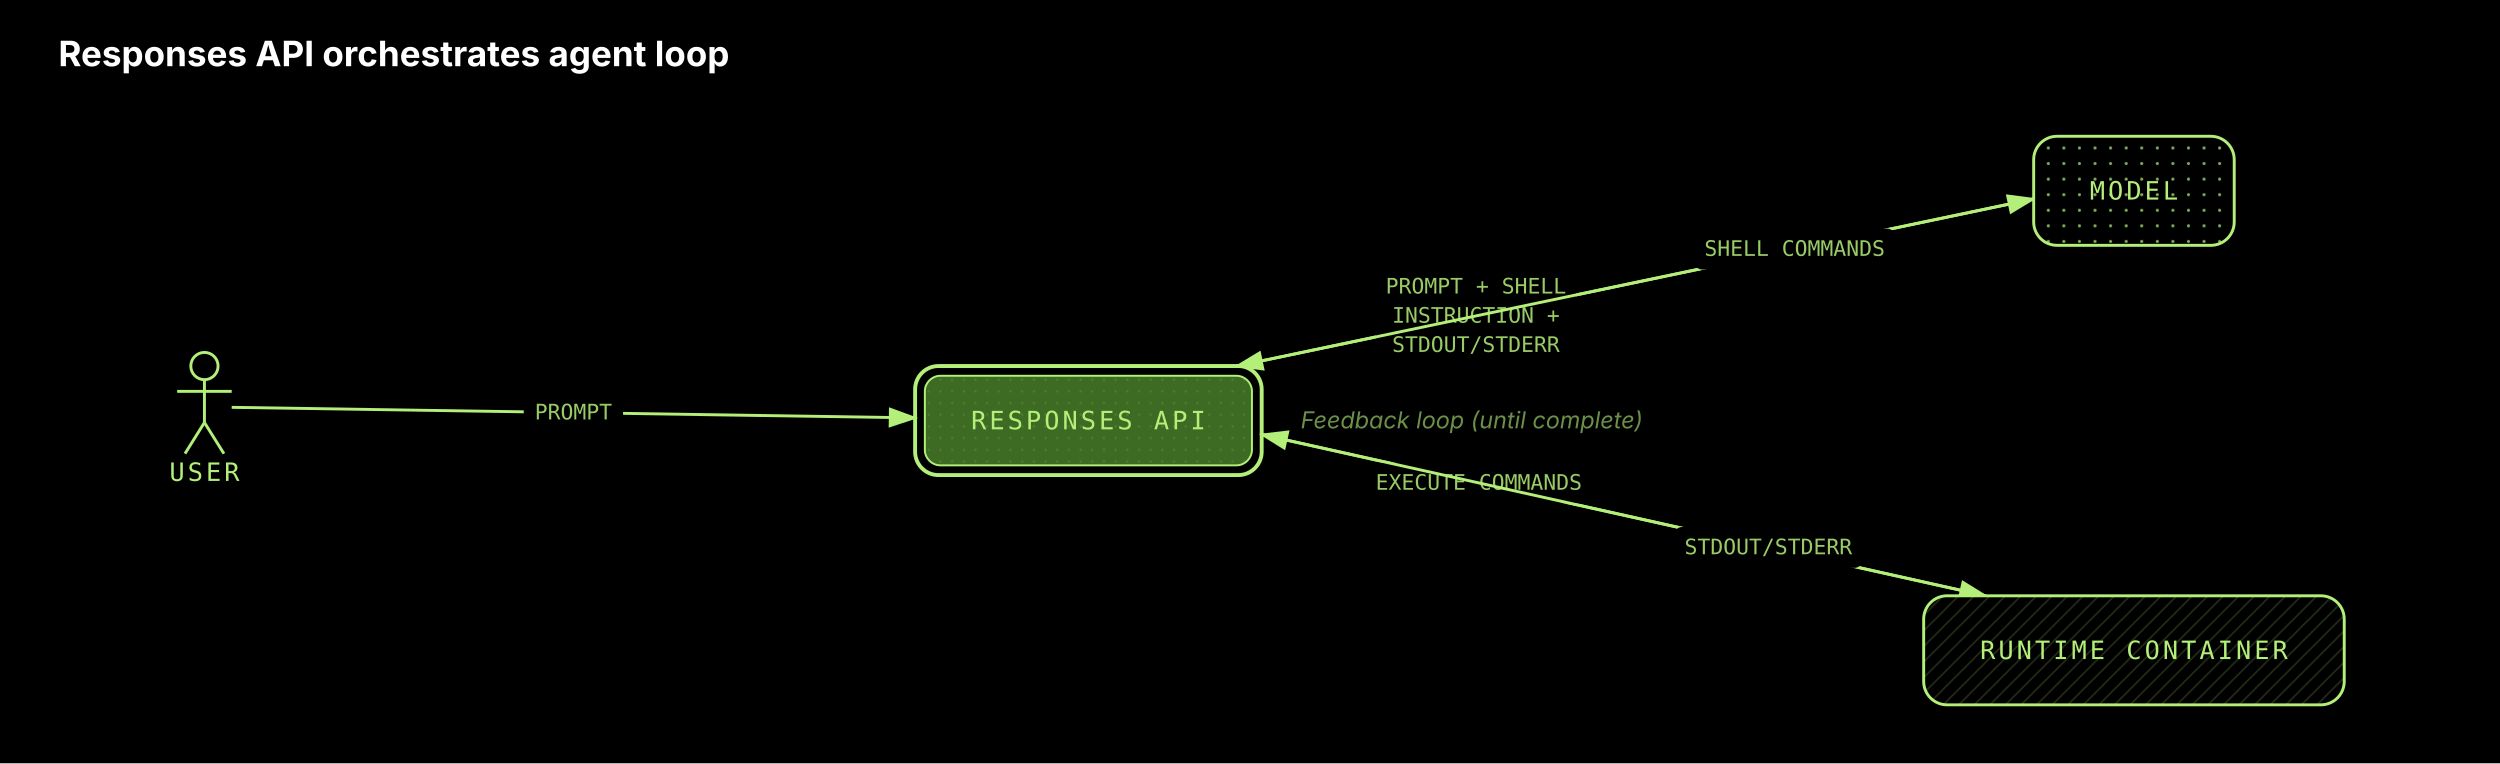
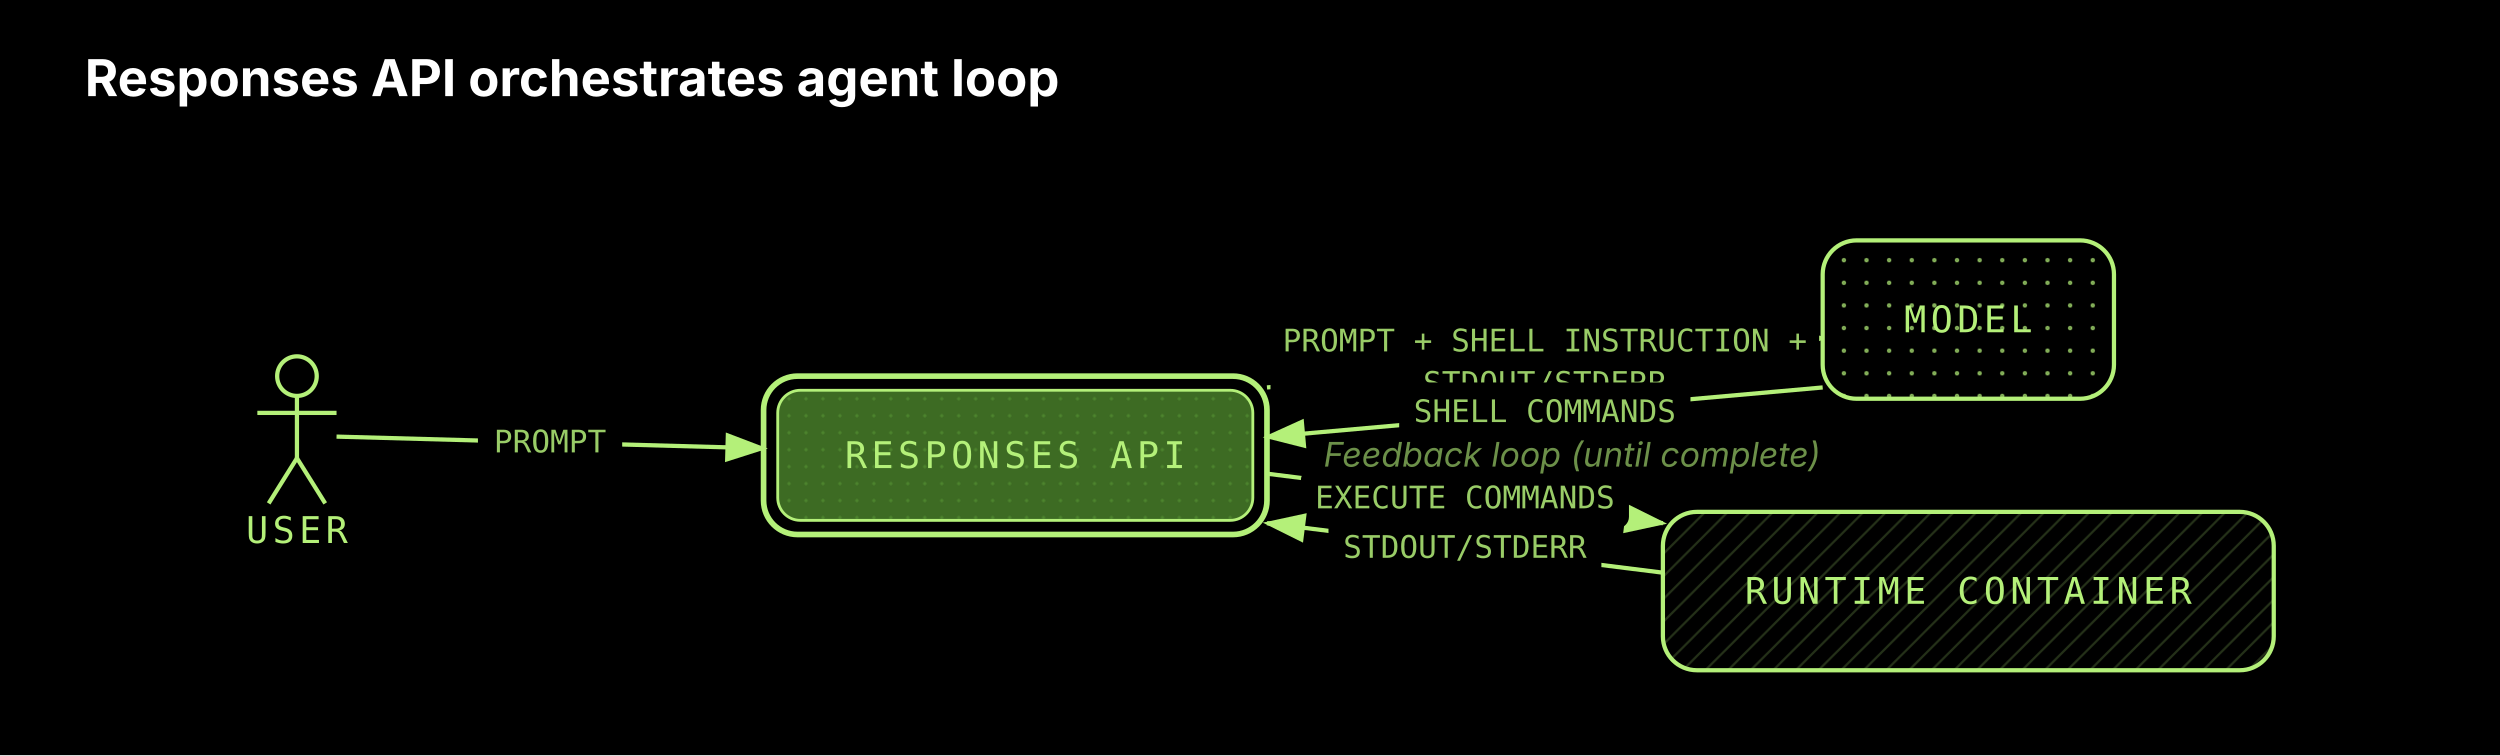
- <svg xmlns="http://www.w3.org/2000/svg" viewBox="0 0 1284 392" width="1284" height="392">
+ <svg xmlns="http://www.w3.org/2000/svg" viewBox="0 0 884 267" width="884" height="267">
  <defs>
    <pattern id="dotgrid" width="8" height="8" patternUnits="userSpaceOnUse">
      <rect width="8" height="8" fill="#000000" />
      <circle cx="4" cy="4" r="0.8" fill="#b4f079" opacity="0.7" />
    </pattern>
    <pattern id="crosshatch" width="8" height="8" patternUnits="userSpaceOnUse">
      <rect width="8" height="8" fill="#000000" />
      <path d="M0 8L8 0M-1 1L1 -1M7 9L9 7" stroke="#b4f079" stroke-width="0.8" opacity="0.2" />
    </pattern>
    <pattern id="hero" width="6" height="6" patternUnits="userSpaceOnUse">
      <rect width="6" height="6" fill="#3d6b23" />
      <circle cx="3" cy="3" r="0.6" fill="#5a9a35" opacity="0.5" />
    </pattern>
    <marker id="arrowhead" markerWidth="10" markerHeight="7" refX="9" refY="3.5" orient="auto" markerUnits="strokeWidth">
      <polygon points="0 0, 10 3.5, 0 7" fill="#b4f079" />
    </marker>
    <marker id="arrowhead-reverse" markerWidth="10" markerHeight="7" refX="1" refY="3.5" orient="auto" markerUnits="strokeWidth">
      <polygon points="10 0, 0 3.5, 10 7" fill="#b4f079" />
    </marker>
  </defs>
  <rect width="100%" height="100%" fill="#000000" />
  <g class="diagram">
    <text x="30" y="34" font-family="'Inter', 'Helvetica Neue', Arial, sans-serif" font-size="18" fill="#ffffff" font-weight="700">Responses API orchestrates agent loop</text>
-     <line x1="119" y1="209.216" x2="470" y2="214.628" stroke="#b4f079" stroke-width="1.5" marker-end="url(#arrowhead)" />
-     <rect x="269" y="201.422" width="51" height="21" rx="4" fill="#000000" />
-     <text x="294.5" y="215.422" font-family="'JetBrains Mono', 'Fira Code', 'SF Mono', 'Cascadia Code', monospace" font-size="11" fill="#b4f079" opacity="0.85" text-anchor="middle">PROMPT</text>
-     <line x1="635.262" y1="188" x2="1044.5" y2="102.167" stroke="#b4f079" stroke-width="1.5" marker-end="url(#arrowhead)" />
-     <rect x="706.533" y="136.75" width="103" height="51" rx="4" fill="#000000" />
-     <text x="758.033" y="150.75" font-family="'JetBrains Mono', 'Fira Code', 'SF Mono', 'Cascadia Code', monospace" font-size="11" fill="#b4f079" opacity="0.85" text-anchor="middle">PROMPT + SHELL</text>
-     <text x="758.033" y="165.75" font-family="'JetBrains Mono', 'Fira Code', 'SF Mono', 'Cascadia Code', monospace" font-size="11" fill="#b4f079" opacity="0.85" text-anchor="middle">INSTRUCTION +</text>
-     <text x="758.033" y="180.75" font-family="'JetBrains Mono', 'Fira Code', 'SF Mono', 'Cascadia Code', monospace" font-size="11" fill="#b4f079" opacity="0.85" text-anchor="middle">STDOUT/STDERR</text>
-     <line x1="1044.5" y1="102.167" x2="635.262" y2="188" stroke="#b4f079" stroke-width="1.5" marker-end="url(#arrowhead)" />
-     <rect x="870.229" y="117.417" width="103" height="21" rx="4" fill="#000000" />
-     <text x="921.729" y="131.417" font-family="'JetBrains Mono', 'Fira Code', 'SF Mono', 'Cascadia Code', monospace" font-size="11" fill="#b4f079" opacity="0.85" text-anchor="middle">SHELL COMMANDS</text>
-     <line x1="648" y1="223.2" x2="1019.738" y2="306" stroke="#b4f079" stroke-width="1.5" marker-end="url(#arrowhead)" />
-     <rect x="701.521" y="237.54" width="116" height="21" rx="4" fill="#000000" />
-     <text x="759.521" y="251.54" font-family="'JetBrains Mono', 'Fira Code', 'SF Mono', 'Cascadia Code', monospace" font-size="11" fill="#b4f079" opacity="0.85" text-anchor="middle">EXECUTE COMMANDS</text>
-     <line x1="1019.738" y1="306" x2="648" y2="223.2" stroke="#b4f079" stroke-width="1.5" marker-end="url(#arrowhead)" />
-     <rect x="859.967" y="270.66" width="96.5" height="21" rx="4" fill="#000000" />
-     <text x="908.217" y="284.66" font-family="'JetBrains Mono', 'Fira Code', 'SF Mono', 'Cascadia Code', monospace" font-size="11" fill="#b4f079" opacity="0.85" text-anchor="middle">STDOUT/STDERR</text>
-     <circle cx="105" cy="188" r="7" fill="none" stroke="#b4f079" stroke-width="1.5" />
-     <line x1="105" y1="195" x2="105" y2="217" stroke="#b4f079" stroke-width="1.5" />
-     <line x1="91" y1="201" x2="119" y2="201" stroke="#b4f079" stroke-width="1.5" />
-     <line x1="105" y1="217" x2="95" y2="233" stroke="#b4f079" stroke-width="1.5" />
-     <line x1="105" y1="217" x2="115" y2="233" stroke="#b4f079" stroke-width="1.5" />
-     <text x="105" y="247" font-family="'JetBrains Mono', 'Fira Code', 'SF Mono', 'Cascadia Code', monospace" font-size="13" fill="#b4f079" text-anchor="middle" letter-spacing="0.12em">USER</text>
-     <rect x="470" y="188" width="178" height="56" rx="12" fill="none" stroke="#b4f079" stroke-width="2" />
-     <rect x="475" y="193" width="168" height="46" rx="8" fill="url(#hero)" stroke="#b4f079" stroke-width="1" />
-     <text x="559" y="216" font-family="'JetBrains Mono', 'Fira Code', 'SF Mono', 'Cascadia Code', monospace" font-size="13" fill="#b4f079" text-anchor="middle" dominant-baseline="central" letter-spacing="0.12em">RESPONSES API</text>
-     <rect x="1044.5" y="70" width="103" height="56" rx="12" fill="url(#dotgrid)" stroke="#b4f079" stroke-width="1.5" />
-     <text x="1096" y="98" font-family="'JetBrains Mono', 'Fira Code', 'SF Mono', 'Cascadia Code', monospace" font-size="13" fill="#b4f079" text-anchor="middle" dominant-baseline="central" letter-spacing="0.12em">MODEL</text>
-     <rect x="988" y="306" width="216" height="56" rx="12" fill="url(#crosshatch)" stroke="#b4f079" stroke-width="1.5" />
-     <text x="1096" y="334" font-family="'JetBrains Mono', 'Fira Code', 'SF Mono', 'Cascadia Code', monospace" font-size="13" fill="#b4f079" text-anchor="middle" dominant-baseline="central" letter-spacing="0.12em">RUNTIME CONTAINER</text>
-     <text x="668" y="220" font-family="'Inter', 'Helvetica Neue', Arial, sans-serif" font-size="12" fill="#b4f079" opacity="0.6" font-style="italic">Feedback loop (until complete)</text>
+     <line x1="119" y1="154.386" x2="270" y2="158.547" stroke="#b4f079" stroke-width="1.5" marker-end="url(#arrowhead)" />
+     <rect x="169" y="145.967" width="51" height="21" rx="4" fill="#000000" />
+     <text x="194.5" y="159.967" font-family="'JetBrains Mono', 'Fira Code', 'SF Mono', 'Cascadia Code', monospace" font-size="11" fill="#b4f079" opacity="0.85" text-anchor="middle">PROMPT</text>
+     <line x1="448" y1="137" x2="644.5" y2="119.5" stroke="#b4f079" stroke-width="1.5" marker-end="url(#arrowhead)" />
+     <rect x="449.25" y="110.25" width="194" height="36" rx="4" fill="#000000" />
+     <text x="546.25" y="124.25" font-family="'JetBrains Mono', 'Fira Code', 'SF Mono', 'Cascadia Code', monospace" font-size="11" fill="#b4f079" opacity="0.85" text-anchor="middle">PROMPT + SHELL INSTRUCTION +</text>
+     <text x="546.25" y="139.25" font-family="'JetBrains Mono', 'Fira Code', 'SF Mono', 'Cascadia Code', monospace" font-size="11" fill="#b4f079" opacity="0.85" text-anchor="middle">STDOUT/STDERR</text>
+     <line x1="644.5" y1="137" x2="448" y2="154.5" stroke="#b4f079" stroke-width="1.5" marker-end="url(#arrowhead)" />
+     <rect x="494.75" y="135.25" width="103" height="21" rx="4" fill="#000000" />
+     <text x="546.25" y="149.25" font-family="'JetBrains Mono', 'Fira Code', 'SF Mono', 'Cascadia Code', monospace" font-size="11" fill="#b4f079" opacity="0.85" text-anchor="middle">SHELL COMMANDS</text>
+     <line x1="448" y1="167.5" x2="588" y2="185" stroke="#b4f079" stroke-width="1.5" marker-end="url(#arrowhead)" />
+     <rect x="460" y="165.75" width="116" height="21" rx="4" fill="#000000" />
+     <text x="518" y="179.75" font-family="'JetBrains Mono', 'Fira Code', 'SF Mono', 'Cascadia Code', monospace" font-size="11" fill="#b4f079" opacity="0.85" text-anchor="middle">EXECUTE COMMANDS</text>
+     <line x1="588" y1="202.5" x2="448" y2="185" stroke="#b4f079" stroke-width="1.5" marker-end="url(#arrowhead)" />
+     <rect x="469.75" y="183.25" width="96.5" height="21" rx="4" fill="#000000" />
+     <text x="518" y="197.25" font-family="'JetBrains Mono', 'Fira Code', 'SF Mono', 'Cascadia Code', monospace" font-size="11" fill="#b4f079" opacity="0.85" text-anchor="middle">STDOUT/STDERR</text>
+     <circle cx="105" cy="133" r="7" fill="none" stroke="#b4f079" stroke-width="1.5" />
+     <line x1="105" y1="140" x2="105" y2="162" stroke="#b4f079" stroke-width="1.5" />
+     <line x1="91" y1="146" x2="119" y2="146" stroke="#b4f079" stroke-width="1.5" />
+     <line x1="105" y1="162" x2="95" y2="178" stroke="#b4f079" stroke-width="1.5" />
+     <line x1="105" y1="162" x2="115" y2="178" stroke="#b4f079" stroke-width="1.5" />
+     <text x="105" y="192" font-family="'JetBrains Mono', 'Fira Code', 'SF Mono', 'Cascadia Code', monospace" font-size="13" fill="#b4f079" text-anchor="middle" letter-spacing="0.12em">USER</text>
+     <rect x="270" y="133" width="178" height="56" rx="12" fill="none" stroke="#b4f079" stroke-width="2" />
+     <rect x="275" y="138" width="168" height="46" rx="8" fill="url(#hero)" stroke="#b4f079" stroke-width="1" />
+     <text x="359" y="161" font-family="'JetBrains Mono', 'Fira Code', 'SF Mono', 'Cascadia Code', monospace" font-size="13" fill="#b4f079" text-anchor="middle" dominant-baseline="central" letter-spacing="0.12em">RESPONSES API</text>
+     <rect x="644.5" y="85" width="103" height="56" rx="12" fill="url(#dotgrid)" stroke="#b4f079" stroke-width="1.5" />
+     <text x="696" y="113" font-family="'JetBrains Mono', 'Fira Code', 'SF Mono', 'Cascadia Code', monospace" font-size="13" fill="#b4f079" text-anchor="middle" dominant-baseline="central" letter-spacing="0.12em">MODEL</text>
+     <rect x="588" y="181" width="216" height="56" rx="12" fill="url(#crosshatch)" stroke="#b4f079" stroke-width="1.5" />
+     <text x="696" y="209" font-family="'JetBrains Mono', 'Fira Code', 'SF Mono', 'Cascadia Code', monospace" font-size="13" fill="#b4f079" text-anchor="middle" dominant-baseline="central" letter-spacing="0.12em">RUNTIME CONTAINER</text>
+     <text x="468" y="165" font-family="'Inter', 'Helvetica Neue', Arial, sans-serif" font-size="12" fill="#b4f079" opacity="0.6" font-style="italic">Feedback loop (until complete)</text>
  </g>
</svg>
